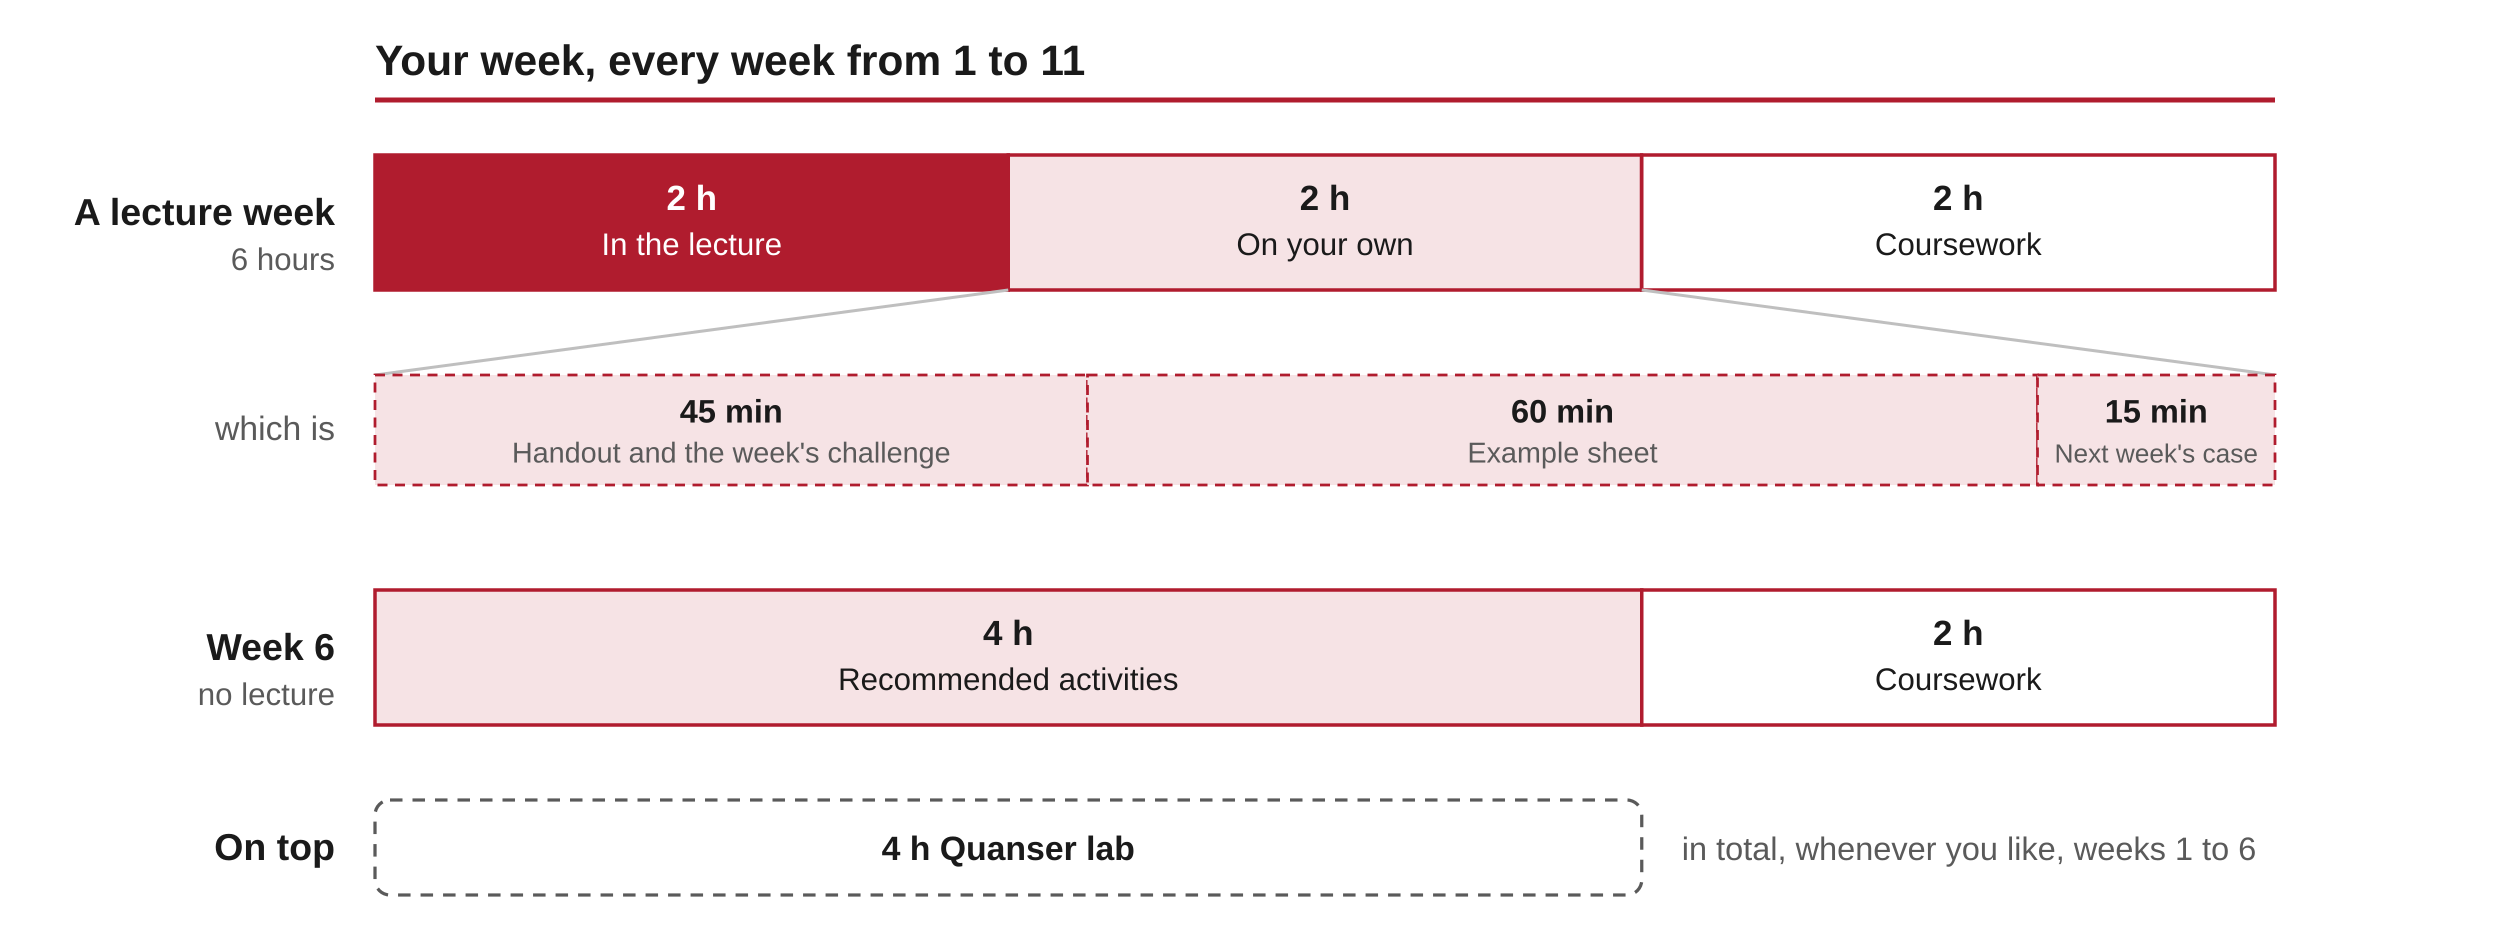
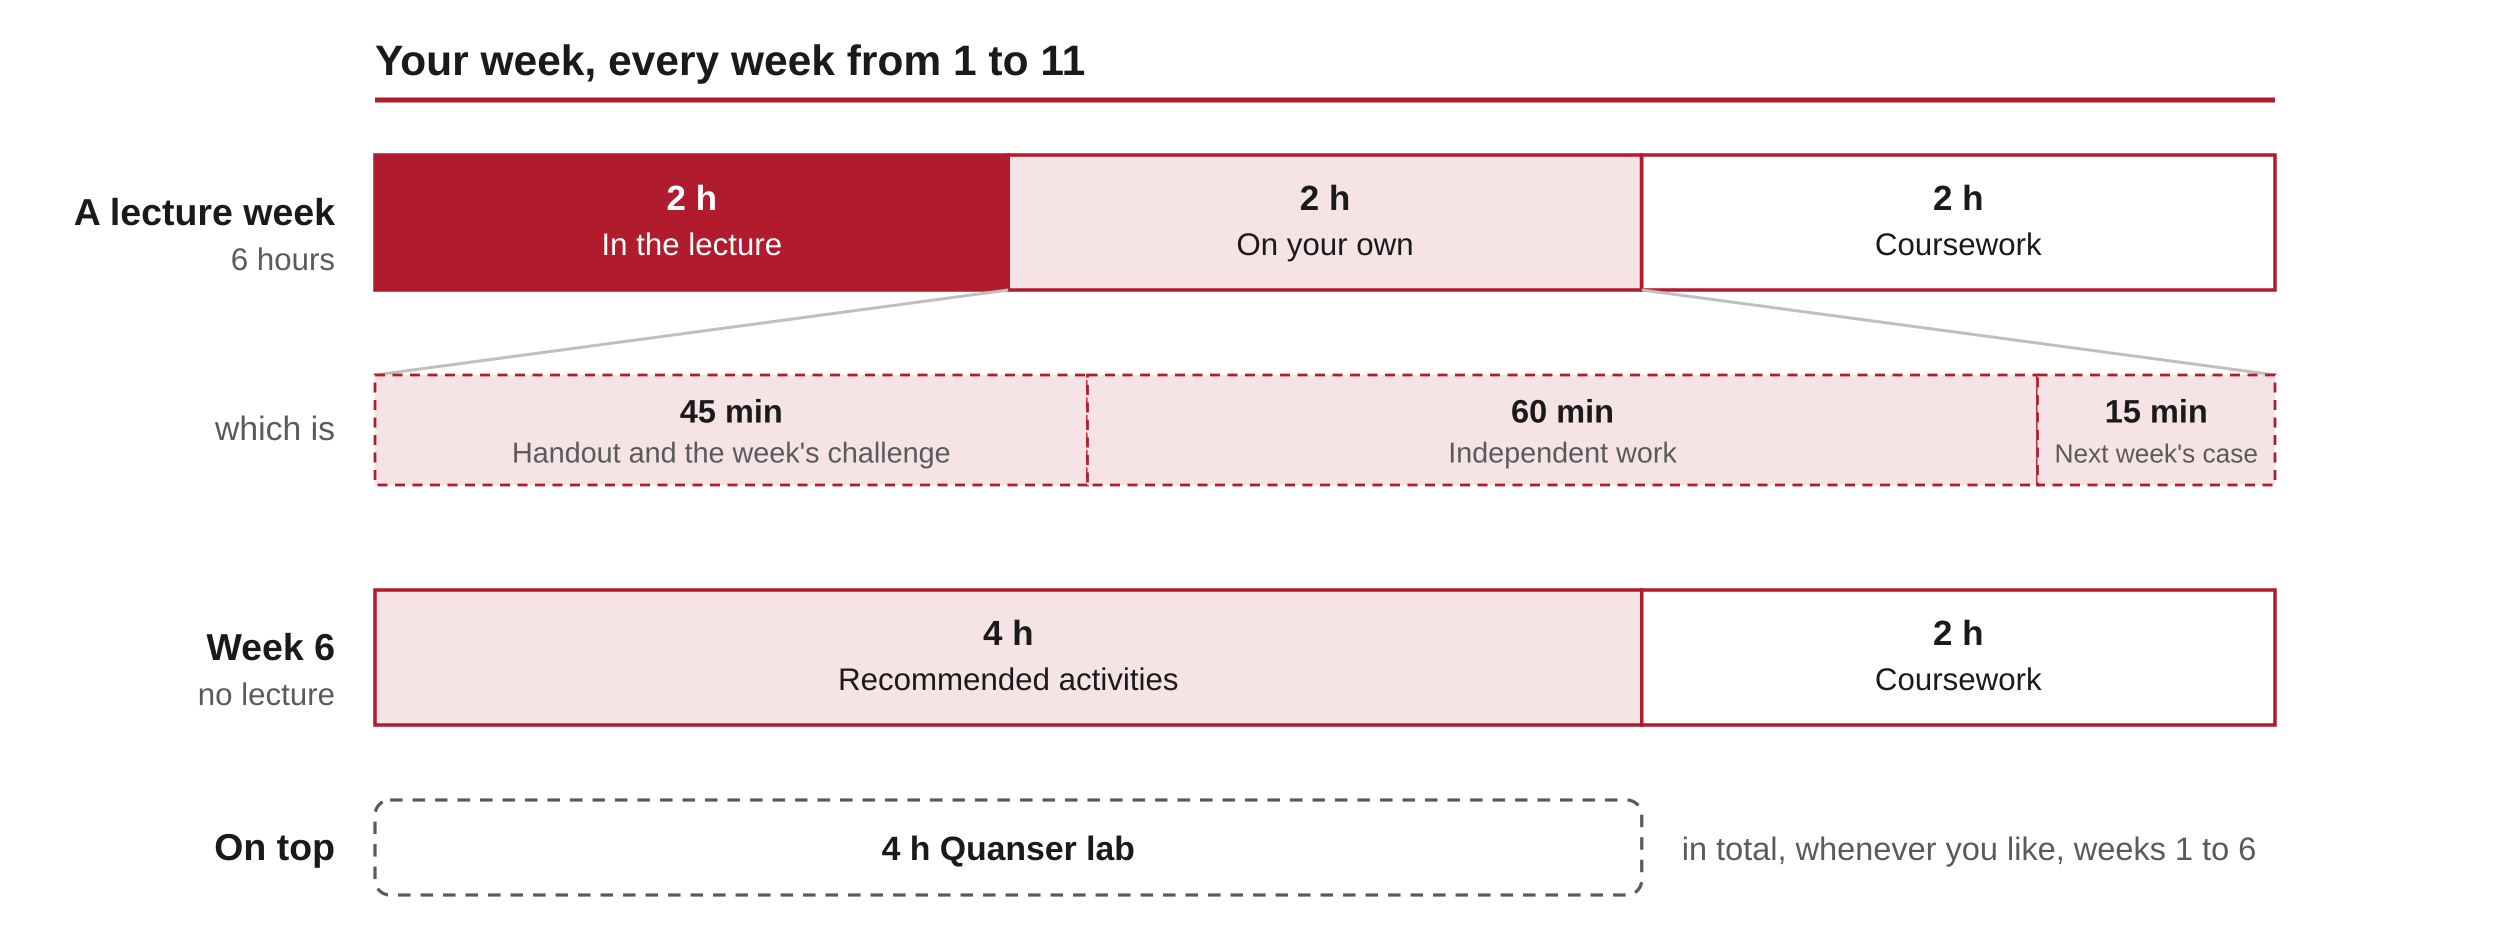
<svg xmlns="http://www.w3.org/2000/svg" viewBox="0 0 1000 380" font-family="Trebuchet MS, Arial, sans-serif" role="img" aria-labelledby="t d">
  <rect width="1000" height="380" fill="#fff" />
  <text x="150" y="30" font-size="17" font-weight="700" fill="#1a1a1a">Your week, every week from 1 to 11</text>
  <line x1="150" y1="40" x2="910" y2="40" stroke="#b01c2e" stroke-width="2" />
  <text x="134" y="90.0" font-size="15" font-weight="700" fill="#1a1a1a" text-anchor="end">A lecture week</text>
  <text x="134" y="108.0" font-size="12.5" fill="#5a5a5a" text-anchor="end">6 hours</text>
  <rect x="150.0" y="62" width="253.3" height="54" fill="#b01c2e" stroke="#b01c2e" stroke-width="1.4" />
  <text x="276.7" y="84" font-size="14" font-weight="700" fill="#fff" text-anchor="middle">2 h</text>
  <text x="276.7" y="102" font-size="12.5" fill="#fff" text-anchor="middle">In the lecture</text>
  <rect x="403.3" y="62" width="253.3" height="54" fill="#f6e3e5" stroke="#b01c2e" stroke-width="1.4" />
  <text x="530.0" y="84" font-size="14" font-weight="700" fill="#1a1a1a" text-anchor="middle">2 h</text>
  <text x="530.0" y="102" font-size="12.5" fill="#1a1a1a" text-anchor="middle">On your own</text>
  <rect x="656.7" y="62" width="253.3" height="54" fill="#fff" stroke="#b01c2e" stroke-width="1.4" />
  <text x="783.3" y="84" font-size="14" font-weight="700" fill="#1a1a1a" text-anchor="middle">2 h</text>
  <text x="783.3" y="102" font-size="12.5" fill="#1a1a1a" text-anchor="middle">Coursework</text>
  <path d="M 403.3 116 L 150 150 M 656.7 116 L 910 150" stroke="#bfbfbf" stroke-width="1.2" fill="none" />
  <text x="134" y="176" font-size="13.5" fill="#5a5a5a" text-anchor="end">which is</text>
  <rect x="150.0" y="150" width="285.0" height="44" fill="#f6e3e5" stroke="#b01c2e" stroke-width="1.1" stroke-dasharray="4 3" />
  <text x="292.5" y="169" font-size="13" font-weight="700" fill="#1a1a1a" text-anchor="middle">45 min</text>
  <text x="292.5" y="185" font-size="11.5" fill="#5a5a5a" text-anchor="middle">Handout and the week's challenge</text>
  <rect x="435.0" y="150" width="380.0" height="44" fill="#f6e3e5" stroke="#b01c2e" stroke-width="1.1" stroke-dasharray="4 3" />
  <text x="625.0" y="169" font-size="13" font-weight="700" fill="#1a1a1a" text-anchor="middle">60 min</text>
-   <text x="625.0" y="185" font-size="11.5" fill="#5a5a5a" text-anchor="middle">Example sheet</text>
+   <text x="625.0" y="185" font-size="11.5" fill="#5a5a5a" text-anchor="middle">Independent work</text>
  <rect x="815.0" y="150" width="95.0" height="44" fill="#f6e3e5" stroke="#b01c2e" stroke-width="1.1" stroke-dasharray="4 3" />
  <text x="862.5" y="169" font-size="13" font-weight="700" fill="#1a1a1a" text-anchor="middle">15 min</text>
  <text x="862.5" y="185" font-size="10.5" fill="#5a5a5a" text-anchor="middle">Next week's case</text>
  <text x="134" y="264.0" font-size="15" font-weight="700" fill="#1a1a1a" text-anchor="end">Week 6</text>
  <text x="134" y="282.0" font-size="12.5" fill="#5a5a5a" text-anchor="end">no lecture</text>
  <rect x="150.0" y="236" width="506.7" height="54" fill="#f6e3e5" stroke="#b01c2e" stroke-width="1.4" />
  <text x="403.3" y="258" font-size="14" font-weight="700" fill="#1a1a1a" text-anchor="middle">4 h</text>
  <text x="403.3" y="276" font-size="12.5" fill="#1a1a1a" text-anchor="middle">Recommended activities</text>
  <rect x="656.7" y="236" width="253.3" height="54" fill="#fff" stroke="#b01c2e" stroke-width="1.4" />
  <text x="783.3" y="258" font-size="14" font-weight="700" fill="#1a1a1a" text-anchor="middle">2 h</text>
  <text x="783.3" y="276" font-size="12.5" fill="#1a1a1a" text-anchor="middle">Coursework</text>
  <rect x="150" y="320" width="506.7" height="38" rx="6" fill="#fff" stroke="#5a5a5a" stroke-width="1.3" stroke-dasharray="5 4" />
  <text x="403.3" y="344" font-size="13.5" font-weight="700" fill="#1a1a1a" text-anchor="middle">4 h Quanser lab</text>
  <text x="134" y="344" font-size="15" font-weight="700" fill="#1a1a1a" text-anchor="end">On top</text>
  <text x="672.7" y="344" font-size="13" fill="#5a5a5a">in total, whenever you like, weeks 1 to 6</text>
</svg>
